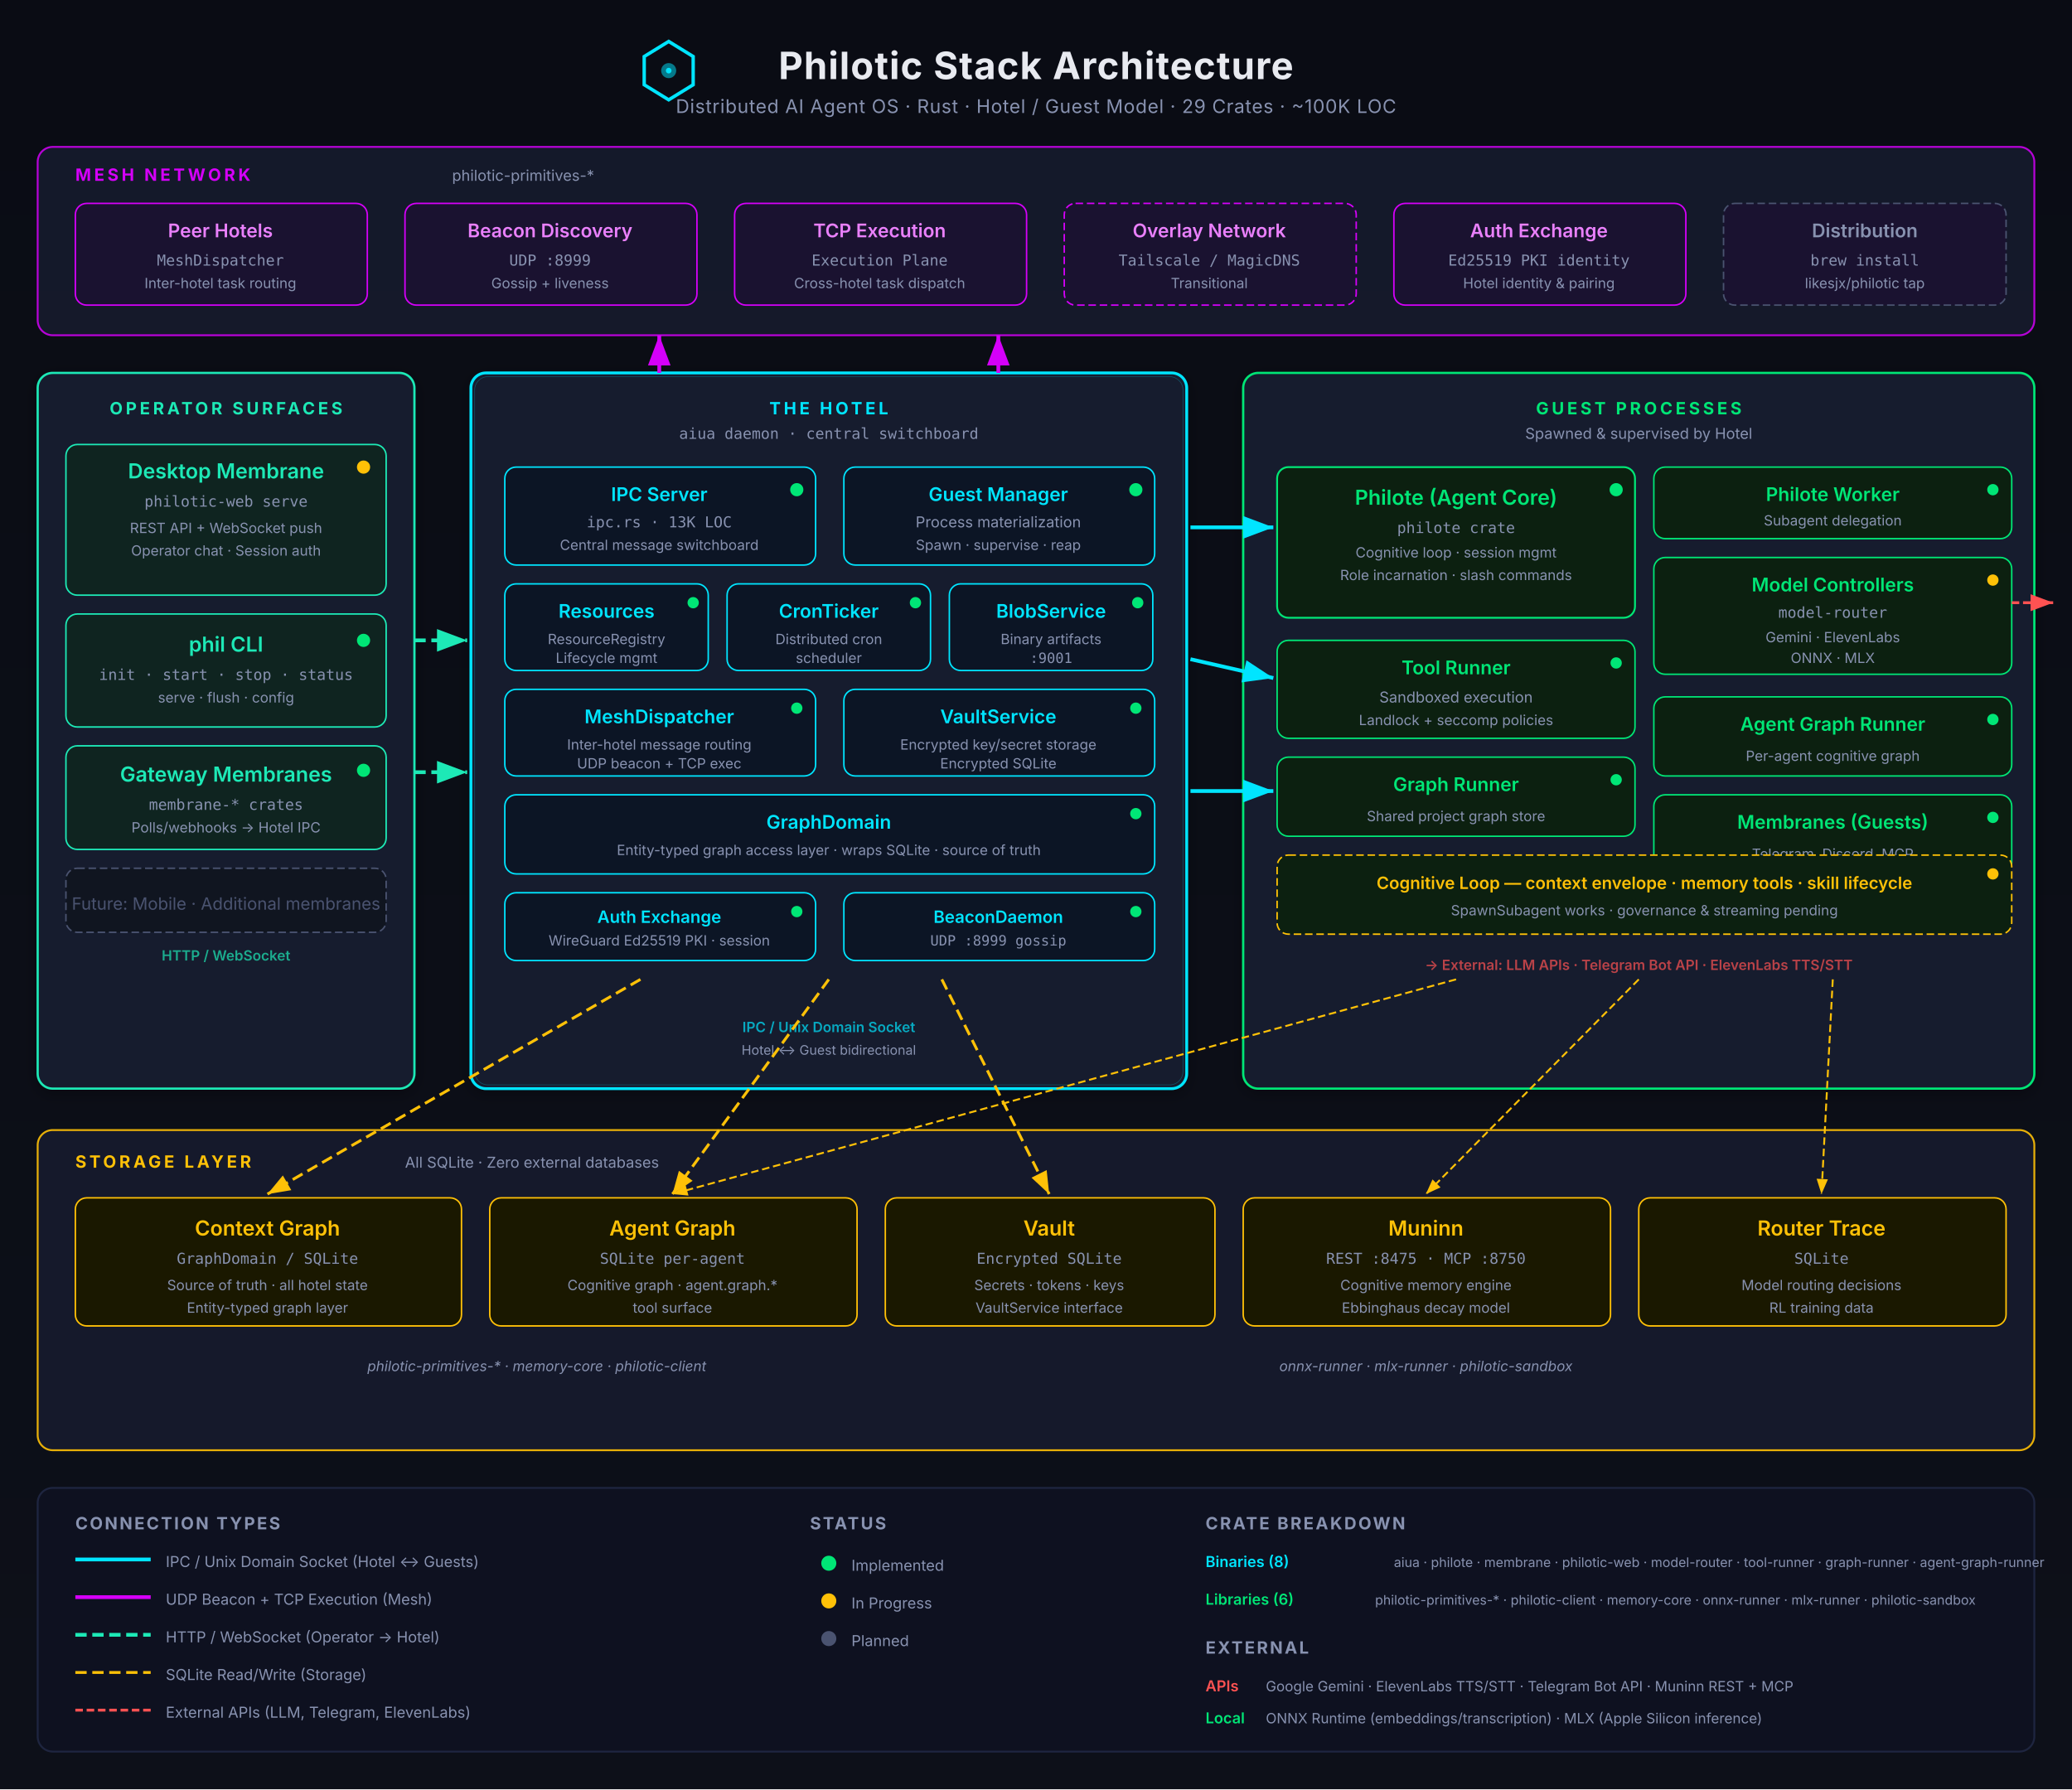
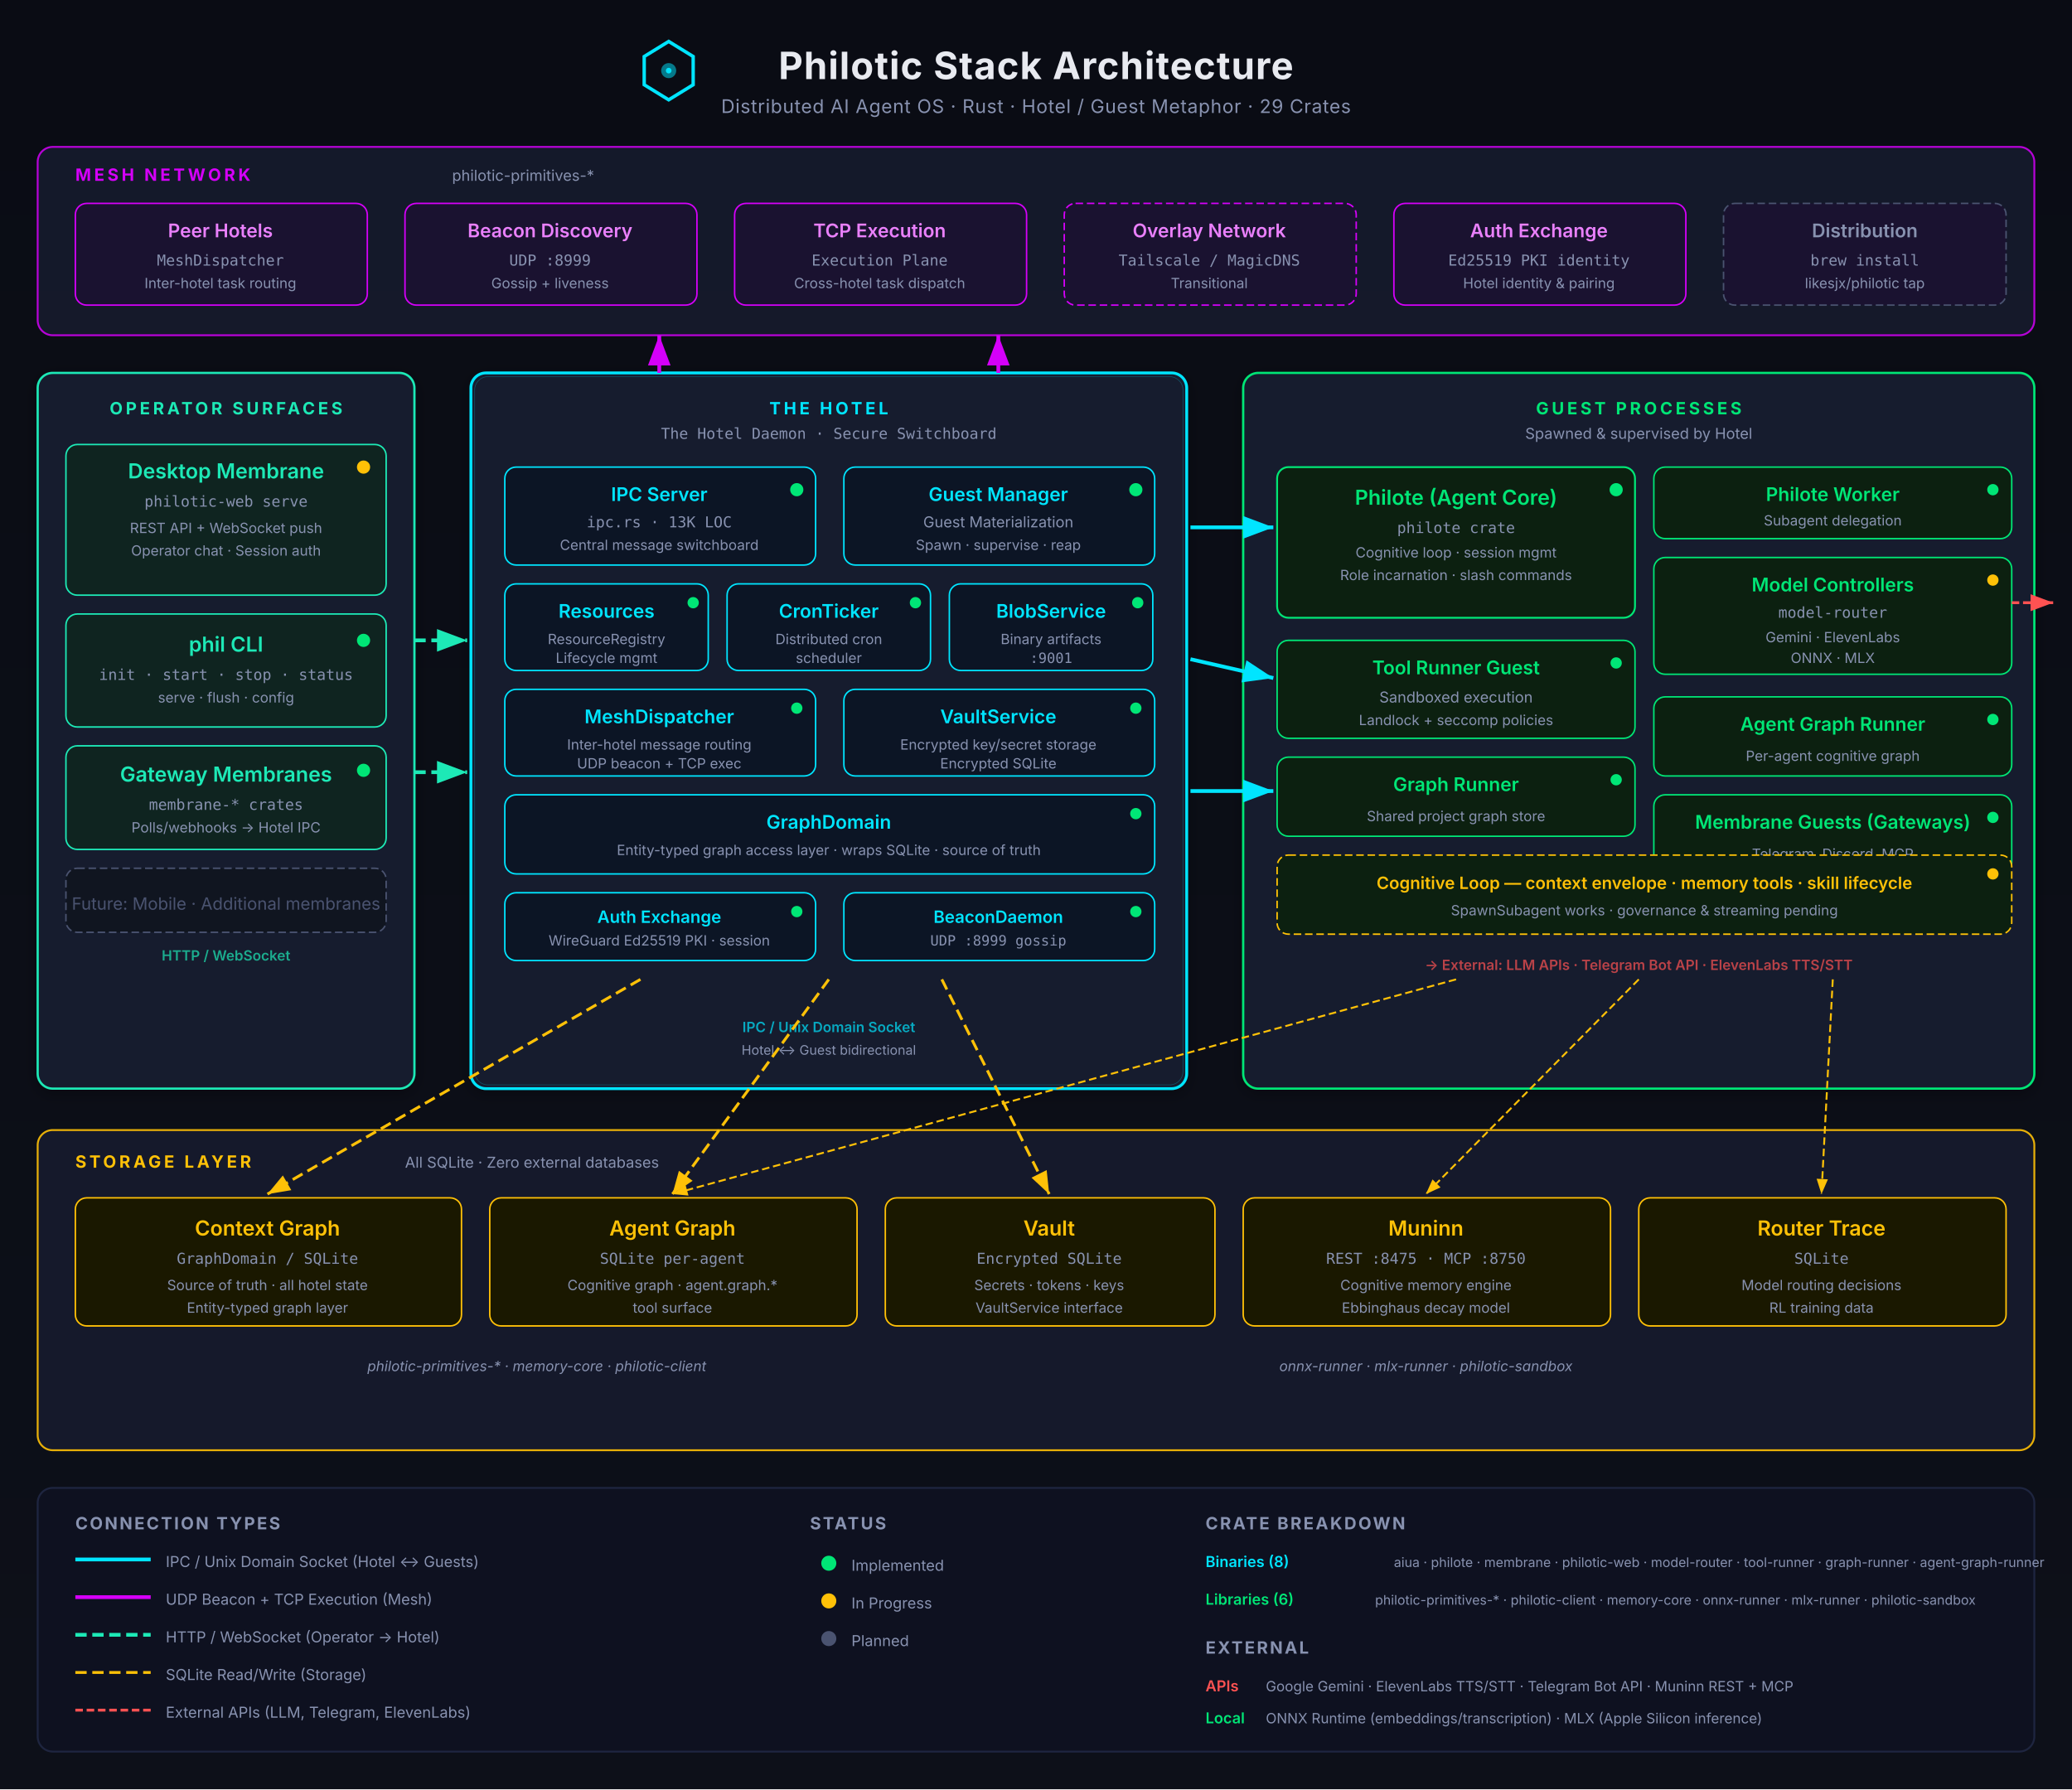
<svg xmlns="http://www.w3.org/2000/svg" viewBox="0 0 1100 950" font-family="Inter, system-ui, -apple-system, sans-serif">
  <defs>
    <linearGradient id="bgGrad" x1="0" y1="0" x2="0" y2="1">
      <stop offset="0%" stop-color="#0a0c14" />
      <stop offset="100%" stop-color="#0d1019" />
    </linearGradient>
    <filter id="glow" x="-20%" y="-20%" width="140%" height="140%">
      <feGaussianBlur stdDeviation="4" result="blur" />
      <feComposite in="SourceGraphic" in2="blur" operator="over" />
    </filter>
    <filter id="shadow" x="-4%" y="-4%" width="108%" height="108%">
      <feDropShadow dx="0" dy="2" stdDeviation="4" flood-color="#000" flood-opacity="0.3" />
    </filter>
    <marker id="arrowCyan" markerWidth="8" markerHeight="6" refX="8" refY="3" orient="auto">
      <path d="M0,0 L8,3 L0,6" fill="#00e5ff" />
    </marker>
    <marker id="arrowPurple" markerWidth="8" markerHeight="6" refX="8" refY="3" orient="auto">
      <path d="M0,0 L8,3 L0,6" fill="#d500f9" />
    </marker>
    <marker id="arrowBlue" markerWidth="8" markerHeight="6" refX="8" refY="3" orient="auto">
      <path d="M0,0 L8,3 L0,6" fill="#2979ff" />
    </marker>
    <marker id="arrowTeal" markerWidth="8" markerHeight="6" refX="8" refY="3" orient="auto">
      <path d="M0,0 L8,3 L0,6" fill="#1de9b6" />
    </marker>
    <marker id="arrowAmber" markerWidth="8" markerHeight="6" refX="8" refY="3" orient="auto">
      <path d="M0,0 L8,3 L0,6" fill="#ffc107" />
    </marker>
    <marker id="arrowGreen" markerWidth="8" markerHeight="6" refX="8" refY="3" orient="auto">
      <path d="M0,0 L8,3 L0,6" fill="#00e676" />
    </marker>
    <marker id="arrowRed" markerWidth="8" markerHeight="6" refX="8" refY="3" orient="auto">
      <path d="M0,0 L8,3 L0,6" fill="#ff5252" />
    </marker>
    <marker id="arrowCyanRev" markerWidth="8" markerHeight="6" refX="0" refY="3" orient="auto">
      <path d="M8,0 L0,3 L8,6" fill="#00e5ff" />
    </marker>
    <marker id="arrowAmberRev" markerWidth="8" markerHeight="6" refX="0" refY="3" orient="auto">
      <path d="M8,0 L0,3 L8,6" fill="#ffc107" />
    </marker>
  </defs>
  <rect width="1100" height="950" fill="url(#bgGrad)" />
  <g transform="translate(340, 22)">
    <polygon points="15,0 28,8 28,23 15,31 2,23 2,8" fill="none" stroke="#00e5ff" stroke-width="1.8" />
    <circle cx="15" cy="15.5" r="4" fill="#00e5ff" opacity="0.5" />
    <circle cx="15" cy="15.5" r="1.5" fill="#00e5ff" />
  </g>
  <text x="550" y="42" text-anchor="middle" fill="#e8eaf0" font-size="20" font-weight="700" letter-spacing="0.5">Philotic Stack Architecture</text>
-   <text x="550" y="60" text-anchor="middle" fill="#8892b0" font-size="10" letter-spacing="0.3">Distributed AI Agent OS · Rust · Hotel / Guest Model · 29 Crates · ~100K LOC</text>
+   <text x="550" y="60" text-anchor="middle" fill="#8892b0" font-size="10" letter-spacing="0.3">Distributed AI Agent OS · Rust · Hotel / Guest Metaphor · 29 Crates</text>
  <rect x="20" y="78" width="1060" height="100" rx="8" fill="#161b2e" stroke="#d500f9" stroke-width="1" opacity="0.85" />
  <text x="40" y="96" fill="#d500f9" font-size="9" font-weight="700" letter-spacing="1.6">MESH NETWORK</text>
  <text x="240" y="96" fill="#8892b0" font-size="8">philotic-primitives-*</text>
  <rect x="40" y="108" width="155" height="54" rx="6" fill="#1a1230" stroke="#d500f9" stroke-width="0.8" />
  <text x="117" y="126" text-anchor="middle" fill="#ea80fc" font-size="10" font-weight="600">Peer Hotels</text>
  <text x="117" y="141" text-anchor="middle" fill="#8892b0" font-size="8" font-family="'JetBrains Mono', monospace">MeshDispatcher</text>
  <text x="117" y="153" text-anchor="middle" fill="#8892b0" font-size="7.5">Inter-hotel task routing</text>
  <rect x="215" y="108" width="155" height="54" rx="6" fill="#1a1230" stroke="#d500f9" stroke-width="0.8" />
  <text x="292" y="126" text-anchor="middle" fill="#ea80fc" font-size="10" font-weight="600">Beacon Discovery</text>
  <text x="292" y="141" text-anchor="middle" fill="#8892b0" font-size="8" font-family="'JetBrains Mono', monospace">UDP :8999</text>
  <text x="292" y="153" text-anchor="middle" fill="#8892b0" font-size="7.5">Gossip + liveness</text>
  <rect x="390" y="108" width="155" height="54" rx="6" fill="#1a1230" stroke="#d500f9" stroke-width="0.8" />
  <text x="467" y="126" text-anchor="middle" fill="#ea80fc" font-size="10" font-weight="600">TCP Execution</text>
  <text x="467" y="141" text-anchor="middle" fill="#8892b0" font-size="8" font-family="'JetBrains Mono', monospace">Execution Plane</text>
  <text x="467" y="153" text-anchor="middle" fill="#8892b0" font-size="7.5">Cross-hotel task dispatch</text>
  <rect x="565" y="108" width="155" height="54" rx="6" fill="#1a1230" stroke="#d500f9" stroke-width="0.8" stroke-dasharray="4,2" />
  <text x="642" y="126" text-anchor="middle" fill="#ea80fc" font-size="10" font-weight="600">Overlay Network</text>
  <text x="642" y="141" text-anchor="middle" fill="#8892b0" font-size="8" font-family="'JetBrains Mono', monospace">Tailscale / MagicDNS</text>
  <text x="642" y="153" text-anchor="middle" fill="#8892b0" font-size="7.5">Transitional</text>
  <rect x="740" y="108" width="155" height="54" rx="6" fill="#1a1230" stroke="#d500f9" stroke-width="0.8" />
  <text x="817" y="126" text-anchor="middle" fill="#ea80fc" font-size="10" font-weight="600">Auth Exchange</text>
  <text x="817" y="141" text-anchor="middle" fill="#8892b0" font-size="8" font-family="'JetBrains Mono', monospace">Ed25519 PKI identity</text>
  <text x="817" y="153" text-anchor="middle" fill="#8892b0" font-size="7.5">Hotel identity &amp; pairing</text>
  <rect x="915" y="108" width="150" height="54" rx="6" fill="#1a1230" stroke="#4a5370" stroke-width="0.8" stroke-dasharray="4,2" />
  <text x="990" y="126" text-anchor="middle" fill="#8892b0" font-size="10" font-weight="600">Distribution</text>
  <text x="990" y="141" text-anchor="middle" fill="#8892b0" font-size="8" font-family="'JetBrains Mono', monospace">brew install</text>
  <text x="990" y="153" text-anchor="middle" fill="#8892b0" font-size="7.5">likesjx/philotic tap</text>
  <rect x="20" y="198" width="200" height="380" rx="8" fill="#161b2e" stroke="#1de9b6" stroke-width="1.2" filter="url(#shadow)" />
  <text x="120" y="220" text-anchor="middle" fill="#1de9b6" font-size="9" font-weight="700" letter-spacing="1.6">OPERATOR SURFACES</text>
  <rect x="35" y="236" width="170" height="80" rx="6" fill="#0f2420" stroke="#1de9b6" stroke-width="0.8" />
  <text x="120" y="254" text-anchor="middle" fill="#1de9b6" font-size="11" font-weight="600">Desktop Membrane</text>
  <text x="120" y="269" text-anchor="middle" fill="#8892b0" font-size="8" font-family="'JetBrains Mono', monospace">philotic-web serve</text>
  <text x="120" y="283" text-anchor="middle" fill="#8892b0" font-size="7.5">REST API + WebSocket push</text>
  <text x="120" y="295" text-anchor="middle" fill="#8892b0" font-size="7.5">Operator chat · Session auth</text>
  <circle cx="193" cy="248" r="3.5" fill="#ffc107" />
  <rect x="35" y="326" width="170" height="60" rx="6" fill="#0f2420" stroke="#1de9b6" stroke-width="0.8" />
  <text x="120" y="346" text-anchor="middle" fill="#1de9b6" font-size="11" font-weight="600">phil CLI</text>
  <text x="120" y="361" text-anchor="middle" fill="#8892b0" font-size="8" font-family="'JetBrains Mono', monospace">init · start · stop · status</text>
  <text x="120" y="373" text-anchor="middle" fill="#8892b0" font-size="7.5">serve · flush · config</text>
  <circle cx="193" cy="340" r="3.5" fill="#00e676" />
  <rect x="35" y="396" width="170" height="55" rx="6" fill="#0f2420" stroke="#1de9b6" stroke-width="0.8" />
  <text x="120" y="415" text-anchor="middle" fill="#1de9b6" font-size="11" font-weight="600">Gateway Membranes</text>
  <text x="120" y="430" text-anchor="middle" fill="#8892b0" font-size="8" font-family="'JetBrains Mono', monospace">membrane-* crates</text>
  <text x="120" y="442" text-anchor="middle" fill="#8892b0" font-size="7.5">Polls/webhooks → Hotel IPC</text>
  <circle cx="193" cy="409" r="3.5" fill="#00e676" />
  <rect x="35" y="461" width="170" height="34" rx="6" fill="#101520" stroke="#4a5370" stroke-width="0.8" stroke-dasharray="4,2" />
  <text x="120" y="483" text-anchor="middle" fill="#4a5370" font-size="9">Future: Mobile · Additional membranes</text>
  <text x="120" y="510" text-anchor="middle" fill="#1de9b6" font-size="7.5" font-weight="600" opacity="0.7">HTTP / WebSocket</text>
  <rect x="250" y="198" width="380" height="380" rx="8" fill="#161b2e" stroke="#00e5ff" stroke-width="1.5" filter="url(#shadow)" />
  <rect x="252" y="200" width="376" height="376" rx="7" fill="none" stroke="#00e5ff" stroke-width="0.3" opacity="0.3" />
  <text x="440" y="220" text-anchor="middle" fill="#00e5ff" font-size="9" font-weight="700" letter-spacing="1.6">THE HOTEL</text>
-   <text x="440" y="233" text-anchor="middle" fill="#8892b0" font-size="8" font-family="'JetBrains Mono', monospace">aiua daemon · central switchboard</text>
+   <text x="440" y="233" text-anchor="middle" fill="#8892b0" font-size="8" font-family="'JetBrains Mono', monospace">The Hotel Daemon · Secure Switchboard</text>
  <rect x="268" y="248" width="165" height="52" rx="6" fill="#0c1525" stroke="#00e5ff" stroke-width="0.8" />
  <text x="350" y="266" text-anchor="middle" fill="#00e5ff" font-size="10" font-weight="600">IPC Server</text>
  <text x="350" y="280" text-anchor="middle" fill="#8892b0" font-size="8" font-family="'JetBrains Mono', monospace">ipc.rs · 13K LOC</text>
  <text x="350" y="292" text-anchor="middle" fill="#8892b0" font-size="7.5">Central message switchboard</text>
  <circle cx="423" cy="260" r="3.5" fill="#00e676" />
  <rect x="448" y="248" width="165" height="52" rx="6" fill="#0c1525" stroke="#00e5ff" stroke-width="0.8" />
  <text x="530" y="266" text-anchor="middle" fill="#00e5ff" font-size="10" font-weight="600">Guest Manager</text>
-   <text x="530" y="280" text-anchor="middle" fill="#8892b0" font-size="8">Process materialization</text>
+   <text x="530" y="280" text-anchor="middle" fill="#8892b0" font-size="8">Guest Materialization</text>
  <text x="530" y="292" text-anchor="middle" fill="#8892b0" font-size="7.5">Spawn · supervise · reap</text>
  <circle cx="603" cy="260" r="3.5" fill="#00e676" />
  <rect x="268" y="310" width="108" height="46" rx="6" fill="#0c1525" stroke="#00e5ff" stroke-width="0.8" />
  <text x="322" y="328" text-anchor="middle" fill="#00e5ff" font-size="10" font-weight="600">Resources</text>
  <text x="322" y="342" text-anchor="middle" fill="#8892b0" font-size="7.5">ResourceRegistry</text>
  <text x="322" y="352" text-anchor="middle" fill="#8892b0" font-size="7.5">Lifecycle mgmt</text>
  <circle cx="368" cy="320" r="3" fill="#00e676" />
  <rect x="386" y="310" width="108" height="46" rx="6" fill="#0c1525" stroke="#00e5ff" stroke-width="0.8" />
  <text x="440" y="328" text-anchor="middle" fill="#00e5ff" font-size="10" font-weight="600">CronTicker</text>
  <text x="440" y="342" text-anchor="middle" fill="#8892b0" font-size="7.5">Distributed cron</text>
  <text x="440" y="352" text-anchor="middle" fill="#8892b0" font-size="7.5">scheduler</text>
  <circle cx="486" cy="320" r="3" fill="#00e676" />
  <rect x="504" y="310" width="108" height="46" rx="6" fill="#0c1525" stroke="#00e5ff" stroke-width="0.8" />
  <text x="558" y="328" text-anchor="middle" fill="#00e5ff" font-size="10" font-weight="600">BlobService</text>
  <text x="558" y="342" text-anchor="middle" fill="#8892b0" font-size="7.5">Binary artifacts</text>
  <text x="558" y="352" text-anchor="middle" fill="#8892b0" font-size="7.5" font-family="'JetBrains Mono', monospace">:9001</text>
  <circle cx="604" cy="320" r="3" fill="#00e676" />
  <rect x="268" y="366" width="165" height="46" rx="6" fill="#0c1525" stroke="#00e5ff" stroke-width="0.8" />
  <text x="350" y="384" text-anchor="middle" fill="#00e5ff" font-size="10" font-weight="600">MeshDispatcher</text>
  <text x="350" y="398" text-anchor="middle" fill="#8892b0" font-size="7.5">Inter-hotel message routing</text>
  <text x="350" y="408" text-anchor="middle" fill="#8892b0" font-size="7.5">UDP beacon + TCP exec</text>
  <circle cx="423" cy="376" r="3" fill="#00e676" />
  <rect x="448" y="366" width="165" height="46" rx="6" fill="#0c1525" stroke="#00e5ff" stroke-width="0.8" />
  <text x="530" y="384" text-anchor="middle" fill="#00e5ff" font-size="10" font-weight="600">VaultService</text>
  <text x="530" y="398" text-anchor="middle" fill="#8892b0" font-size="7.5">Encrypted key/secret storage</text>
  <text x="530" y="408" text-anchor="middle" fill="#8892b0" font-size="7.5">Encrypted SQLite</text>
  <circle cx="603" cy="376" r="3" fill="#00e676" />
  <rect x="268" y="422" width="345" height="42" rx="6" fill="#0c1525" stroke="#00e5ff" stroke-width="0.8" />
  <text x="440" y="440" text-anchor="middle" fill="#00e5ff" font-size="10" font-weight="600">GraphDomain</text>
  <text x="440" y="454" text-anchor="middle" fill="#8892b0" font-size="7.5">Entity-typed graph access layer · wraps SQLite · source of truth</text>
  <circle cx="603" cy="432" r="3" fill="#00e676" />
  <rect x="268" y="474" width="165" height="36" rx="6" fill="#0c1525" stroke="#00e5ff" stroke-width="0.8" />
  <text x="350" y="490" text-anchor="middle" fill="#00e5ff" font-size="9" font-weight="600">Auth Exchange</text>
  <text x="350" y="502" text-anchor="middle" fill="#8892b0" font-size="7.5">WireGuard Ed25519 PKI · session</text>
  <circle cx="423" cy="484" r="3" fill="#00e676" />
  <rect x="448" y="474" width="165" height="36" rx="6" fill="#0c1525" stroke="#00e5ff" stroke-width="0.8" />
  <text x="530" y="490" text-anchor="middle" fill="#00e5ff" font-size="9" font-weight="600">BeaconDaemon</text>
  <text x="530" y="502" text-anchor="middle" fill="#8892b0" font-size="7.5" font-family="'JetBrains Mono', monospace">UDP :8999 gossip</text>
  <circle cx="603" cy="484" r="3" fill="#00e676" />
  <text x="440" y="548" text-anchor="middle" fill="#00e5ff" font-size="7.5" font-weight="600" opacity="0.7">IPC / Unix Domain Socket</text>
  <text x="440" y="560" text-anchor="middle" fill="#8892b0" font-size="7">Hotel ↔ Guest bidirectional</text>
  <rect x="660" y="198" width="420" height="380" rx="8" fill="#161b2e" stroke="#00e676" stroke-width="1.2" filter="url(#shadow)" />
  <text x="870" y="220" text-anchor="middle" fill="#00e676" font-size="9" font-weight="700" letter-spacing="1.6">GUEST PROCESSES</text>
  <text x="870" y="233" text-anchor="middle" fill="#8892b0" font-size="8">Spawned &amp; supervised by Hotel</text>
  <rect x="678" y="248" width="190" height="80" rx="6" fill="#0c2010" stroke="#00e676" stroke-width="1" />
  <text x="773" y="268" text-anchor="middle" fill="#00e676" font-size="11" font-weight="600">Philote (Agent Core)</text>
  <text x="773" y="283" text-anchor="middle" fill="#8892b0" font-size="8" font-family="'JetBrains Mono', monospace">philote crate</text>
  <text x="773" y="296" text-anchor="middle" fill="#8892b0" font-size="7.5">Cognitive loop · session mgmt</text>
  <text x="773" y="308" text-anchor="middle" fill="#8892b0" font-size="7.5">Role incarnation · slash commands</text>
  <circle cx="858" cy="260" r="3.5" fill="#00e676" />
  <rect x="878" y="248" width="190" height="38" rx="6" fill="#0c2010" stroke="#00e676" stroke-width="0.8" />
  <text x="973" y="266" text-anchor="middle" fill="#00e676" font-size="10" font-weight="600">Philote Worker</text>
  <text x="973" y="279" text-anchor="middle" fill="#8892b0" font-size="7.5">Subagent delegation</text>
  <circle cx="1058" cy="260" r="3" fill="#00e676" />
  <rect x="878" y="296" width="190" height="62" rx="6" fill="#0c2010" stroke="#00e676" stroke-width="0.8" />
  <text x="973" y="314" text-anchor="middle" fill="#00e676" font-size="10" font-weight="600">Model Controllers</text>
  <text x="973" y="328" text-anchor="middle" fill="#8892b0" font-size="8" font-family="'JetBrains Mono', monospace">model-router</text>
  <text x="973" y="341" text-anchor="middle" fill="#8892b0" font-size="7.5">Gemini · ElevenLabs</text>
  <text x="973" y="352" text-anchor="middle" fill="#8892b0" font-size="7.5">ONNX · MLX</text>
  <circle cx="1058" cy="308" r="3" fill="#ffc107" />
  <rect x="678" y="340" width="190" height="52" rx="6" fill="#0c2010" stroke="#00e676" stroke-width="0.8" />
-   <text x="773" y="358" text-anchor="middle" fill="#00e676" font-size="10" font-weight="600">Tool Runner</text>
+   <text x="773" y="358" text-anchor="middle" fill="#00e676" font-size="10" font-weight="600">Tool Runner Guest</text>
  <text x="773" y="373" text-anchor="middle" fill="#8892b0" font-size="8">Sandboxed execution</text>
  <text x="773" y="385" text-anchor="middle" fill="#8892b0" font-size="7.5">Landlock + seccomp policies</text>
  <circle cx="858" cy="352" r="3" fill="#00e676" />
  <rect x="678" y="402" width="190" height="42" rx="6" fill="#0c2010" stroke="#00e676" stroke-width="0.8" />
  <text x="773" y="420" text-anchor="middle" fill="#00e676" font-size="10" font-weight="600">Graph Runner</text>
  <text x="773" y="436" text-anchor="middle" fill="#8892b0" font-size="7.5">Shared project graph store</text>
  <circle cx="858" cy="414" r="3" fill="#00e676" />
  <rect x="878" y="370" width="190" height="42" rx="6" fill="#0c2010" stroke="#00e676" stroke-width="0.8" />
  <text x="973" y="388" text-anchor="middle" fill="#00e676" font-size="10" font-weight="600">Agent Graph Runner</text>
  <text x="973" y="404" text-anchor="middle" fill="#8892b0" font-size="7.5">Per-agent cognitive graph</text>
  <circle cx="1058" cy="382" r="3" fill="#00e676" />
  <rect x="878" y="422" width="190" height="42" rx="6" fill="#0c2010" stroke="#00e676" stroke-width="0.8" />
-   <text x="973" y="440" text-anchor="middle" fill="#00e676" font-size="10" font-weight="600">Membranes (Guests)</text>
+   <text x="973" y="440" text-anchor="middle" fill="#00e676" font-size="10" font-weight="600">Membrane Guests (Gateways)</text>
  <text x="973" y="456" text-anchor="middle" fill="#8892b0" font-size="7.5">Telegram, Discord, MCP</text>
  <circle cx="1058" cy="434" r="3" fill="#00e676" />
  <rect x="678" y="454" width="390" height="42" rx="6" fill="#0c2010" stroke="#ffc107" stroke-width="0.8" stroke-dasharray="4,2" />
  <text x="873" y="472" text-anchor="middle" fill="#ffc107" font-size="9" font-weight="600">Cognitive Loop — context envelope · memory tools · skill lifecycle</text>
  <text x="873" y="486" text-anchor="middle" fill="#8892b0" font-size="7.5">SpawnSubagent works · governance &amp; streaming pending</text>
  <circle cx="1058" cy="464" r="3" fill="#ffc107" />
  <text x="870" y="515" text-anchor="middle" fill="#ff5252" font-size="7.5" font-weight="600" opacity="0.7">→ External: LLM APIs · Telegram Bot API · ElevenLabs TTS/STT</text>
  <rect x="20" y="600" width="1060" height="170" rx="8" fill="#161b2e" stroke="#ffc107" stroke-width="1" opacity="0.9" />
  <text x="40" y="620" fill="#ffc107" font-size="9" font-weight="700" letter-spacing="1.6">STORAGE LAYER</text>
  <text x="215" y="620" fill="#8892b0" font-size="8">All SQLite · Zero external databases</text>
  <rect x="40" y="636" width="205" height="68" rx="6" fill="#1a1800" stroke="#ffc107" stroke-width="0.8" />
  <text x="142" y="656" text-anchor="middle" fill="#ffc107" font-size="11" font-weight="600">Context Graph</text>
  <text x="142" y="671" text-anchor="middle" fill="#8892b0" font-size="8" font-family="'JetBrains Mono', monospace">GraphDomain / SQLite</text>
  <text x="142" y="685" text-anchor="middle" fill="#8892b0" font-size="7.5">Source of truth · all hotel state</text>
  <text x="142" y="697" text-anchor="middle" fill="#8892b0" font-size="7.5">Entity-typed graph layer</text>
  <rect x="260" y="636" width="195" height="68" rx="6" fill="#1a1800" stroke="#ffc107" stroke-width="0.8" />
  <text x="357" y="656" text-anchor="middle" fill="#ffc107" font-size="11" font-weight="600">Agent Graph</text>
  <text x="357" y="671" text-anchor="middle" fill="#8892b0" font-size="8" font-family="'JetBrains Mono', monospace">SQLite per-agent</text>
  <text x="357" y="685" text-anchor="middle" fill="#8892b0" font-size="7.5">Cognitive graph · agent.graph.*</text>
  <text x="357" y="697" text-anchor="middle" fill="#8892b0" font-size="7.5">tool surface</text>
  <rect x="470" y="636" width="175" height="68" rx="6" fill="#1a1800" stroke="#ffc107" stroke-width="0.8" />
  <text x="557" y="656" text-anchor="middle" fill="#ffc107" font-size="11" font-weight="600">Vault</text>
  <text x="557" y="671" text-anchor="middle" fill="#8892b0" font-size="8" font-family="'JetBrains Mono', monospace">Encrypted SQLite</text>
  <text x="557" y="685" text-anchor="middle" fill="#8892b0" font-size="7.5">Secrets · tokens · keys</text>
  <text x="557" y="697" text-anchor="middle" fill="#8892b0" font-size="7.5">VaultService interface</text>
  <rect x="660" y="636" width="195" height="68" rx="6" fill="#1a1800" stroke="#ffc107" stroke-width="0.8" />
  <text x="757" y="656" text-anchor="middle" fill="#ffc107" font-size="11" font-weight="600">Muninn</text>
  <text x="757" y="671" text-anchor="middle" fill="#8892b0" font-size="8" font-family="'JetBrains Mono', monospace">REST :8475 · MCP :8750</text>
  <text x="757" y="685" text-anchor="middle" fill="#8892b0" font-size="7.5">Cognitive memory engine</text>
  <text x="757" y="697" text-anchor="middle" fill="#8892b0" font-size="7.5">Ebbinghaus decay model</text>
  <rect x="870" y="636" width="195" height="68" rx="6" fill="#1a1800" stroke="#ffc107" stroke-width="0.8" />
  <text x="967" y="656" text-anchor="middle" fill="#ffc107" font-size="11" font-weight="600">Router Trace</text>
  <text x="967" y="671" text-anchor="middle" fill="#8892b0" font-size="8" font-family="'JetBrains Mono', monospace">SQLite</text>
  <text x="967" y="685" text-anchor="middle" fill="#8892b0" font-size="7.5">Model routing decisions</text>
  <text x="967" y="697" text-anchor="middle" fill="#8892b0" font-size="7.5">RL training data</text>
  <text x="285" y="728" text-anchor="middle" fill="#8892b0" font-size="7.5" font-style="italic">philotic-primitives-* · memory-core · philotic-client</text>
  <text x="757" y="728" text-anchor="middle" fill="#8892b0" font-size="7.5" font-style="italic">onnx-runner · mlx-runner · philotic-sandbox</text>
  <line x1="220" y1="340" x2="248" y2="340" stroke="#1de9b6" stroke-width="2" stroke-dasharray="6,3" marker-end="url(#arrowTeal)" />
  <line x1="220" y1="410" x2="248" y2="410" stroke="#1de9b6" stroke-width="2" stroke-dasharray="6,3" marker-end="url(#arrowTeal)" />
  <line x1="632" y1="280" x2="676" y2="280" stroke="#00e5ff" stroke-width="2" marker-end="url(#arrowCyan)" />
  <line x1="632" y1="350" x2="676" y2="360" stroke="#00e5ff" stroke-width="2" marker-end="url(#arrowCyan)" />
  <line x1="632" y1="420" x2="676" y2="420" stroke="#00e5ff" stroke-width="2" marker-end="url(#arrowCyan)" />
  <line x1="340" y1="520" x2="142" y2="634" stroke="#ffc107" stroke-width="1.5" stroke-dasharray="6,3" marker-end="url(#arrowAmber)" />
  <line x1="440" y1="520" x2="357" y2="634" stroke="#ffc107" stroke-width="1.5" stroke-dasharray="6,3" marker-end="url(#arrowAmber)" />
  <line x1="500" y1="520" x2="557" y2="634" stroke="#ffc107" stroke-width="1.5" stroke-dasharray="6,3" marker-end="url(#arrowAmber)" />
  <line x1="773" y1="520" x2="357" y2="634" stroke="#ffc107" stroke-width="1" stroke-dasharray="4,2" marker-end="url(#arrowAmber)" />
  <line x1="870" y1="520" x2="757" y2="634" stroke="#ffc107" stroke-width="1" stroke-dasharray="4,2" marker-end="url(#arrowAmber)" />
  <line x1="973" y1="520" x2="967" y2="634" stroke="#ffc107" stroke-width="1" stroke-dasharray="4,2" marker-end="url(#arrowAmber)" />
  <path d="M350,198 L350,178" stroke="#d500f9" stroke-width="2" marker-end="url(#arrowPurple)" />
  <path d="M530,198 L530,178" stroke="#d500f9" stroke-width="2" marker-end="url(#arrowPurple)" />
  <line x1="1068" y1="320" x2="1090" y2="320" stroke="#ff5252" stroke-width="1.5" stroke-dasharray="4,2" marker-end="url(#arrowRed)" />
  <rect x="20" y="790" width="1060" height="140" rx="8" fill="#0e1120" stroke="#1e2540" stroke-width="1" />
  <text x="40" y="812" fill="#8892b0" font-size="9" font-weight="700" letter-spacing="1">CONNECTION TYPES</text>
  <line x1="40" y1="828" x2="80" y2="828" stroke="#00e5ff" stroke-width="2" />
  <text x="88" y="832" fill="#8892b0" font-size="8">IPC / Unix Domain Socket (Hotel ↔ Guests)</text>
  <line x1="40" y1="848" x2="80" y2="848" stroke="#d500f9" stroke-width="2" />
  <text x="88" y="852" fill="#8892b0" font-size="8">UDP Beacon + TCP Execution (Mesh)</text>
  <line x1="40" y1="868" x2="80" y2="868" stroke="#1de9b6" stroke-width="2" stroke-dasharray="6,3" />
  <text x="88" y="872" fill="#8892b0" font-size="8">HTTP / WebSocket (Operator → Hotel)</text>
  <line x1="40" y1="888" x2="80" y2="888" stroke="#ffc107" stroke-width="1.5" stroke-dasharray="6,3" />
  <text x="88" y="892" fill="#8892b0" font-size="8">SQLite Read/Write (Storage)</text>
  <line x1="40" y1="908" x2="80" y2="908" stroke="#ff5252" stroke-width="1.5" stroke-dasharray="4,2" />
  <text x="88" y="912" fill="#8892b0" font-size="8">External APIs (LLM, Telegram, ElevenLabs)</text>
  <text x="430" y="812" fill="#8892b0" font-size="9" font-weight="700" letter-spacing="1">STATUS</text>
  <circle cx="440" cy="830" r="4" fill="#00e676" />
  <text x="452" y="834" fill="#8892b0" font-size="8">Implemented</text>
  <circle cx="440" cy="850" r="4" fill="#ffc107" />
  <text x="452" y="854" fill="#8892b0" font-size="8">In Progress</text>
  <circle cx="440" cy="870" r="4" fill="#4a5370" />
  <text x="452" y="874" fill="#8892b0" font-size="8">Planned</text>
  <text x="640" y="812" fill="#8892b0" font-size="9" font-weight="700" letter-spacing="1">CRATE BREAKDOWN</text>
  <text x="640" y="832" fill="#00e5ff" font-size="8" font-weight="600">Binaries (8)</text>
  <text x="740" y="832" fill="#8892b0" font-size="7">aiua · philote · membrane · philotic-web · model-router · tool-runner · graph-runner · agent-graph-runner</text>
  <text x="640" y="852" fill="#00e676" font-size="8" font-weight="600">Libraries (6)</text>
  <text x="730" y="852" fill="#8892b0" font-size="7">philotic-primitives-* · philotic-client · memory-core · onnx-runner · mlx-runner · philotic-sandbox</text>
  <text x="640" y="878" fill="#8892b0" font-size="9" font-weight="700" letter-spacing="1">EXTERNAL</text>
  <text x="640" y="898" fill="#ff5252" font-size="8" font-weight="600">APIs</text>
  <text x="672" y="898" fill="#8892b0" font-size="7.5">Google Gemini · ElevenLabs TTS/STT · Telegram Bot API · Muninn REST + MCP</text>
  <text x="640" y="915" fill="#00e676" font-size="8" font-weight="600">Local</text>
  <text x="672" y="915" fill="#8892b0" font-size="7.5">ONNX Runtime (embeddings/transcription) · MLX (Apple Silicon inference)</text>
</svg>
